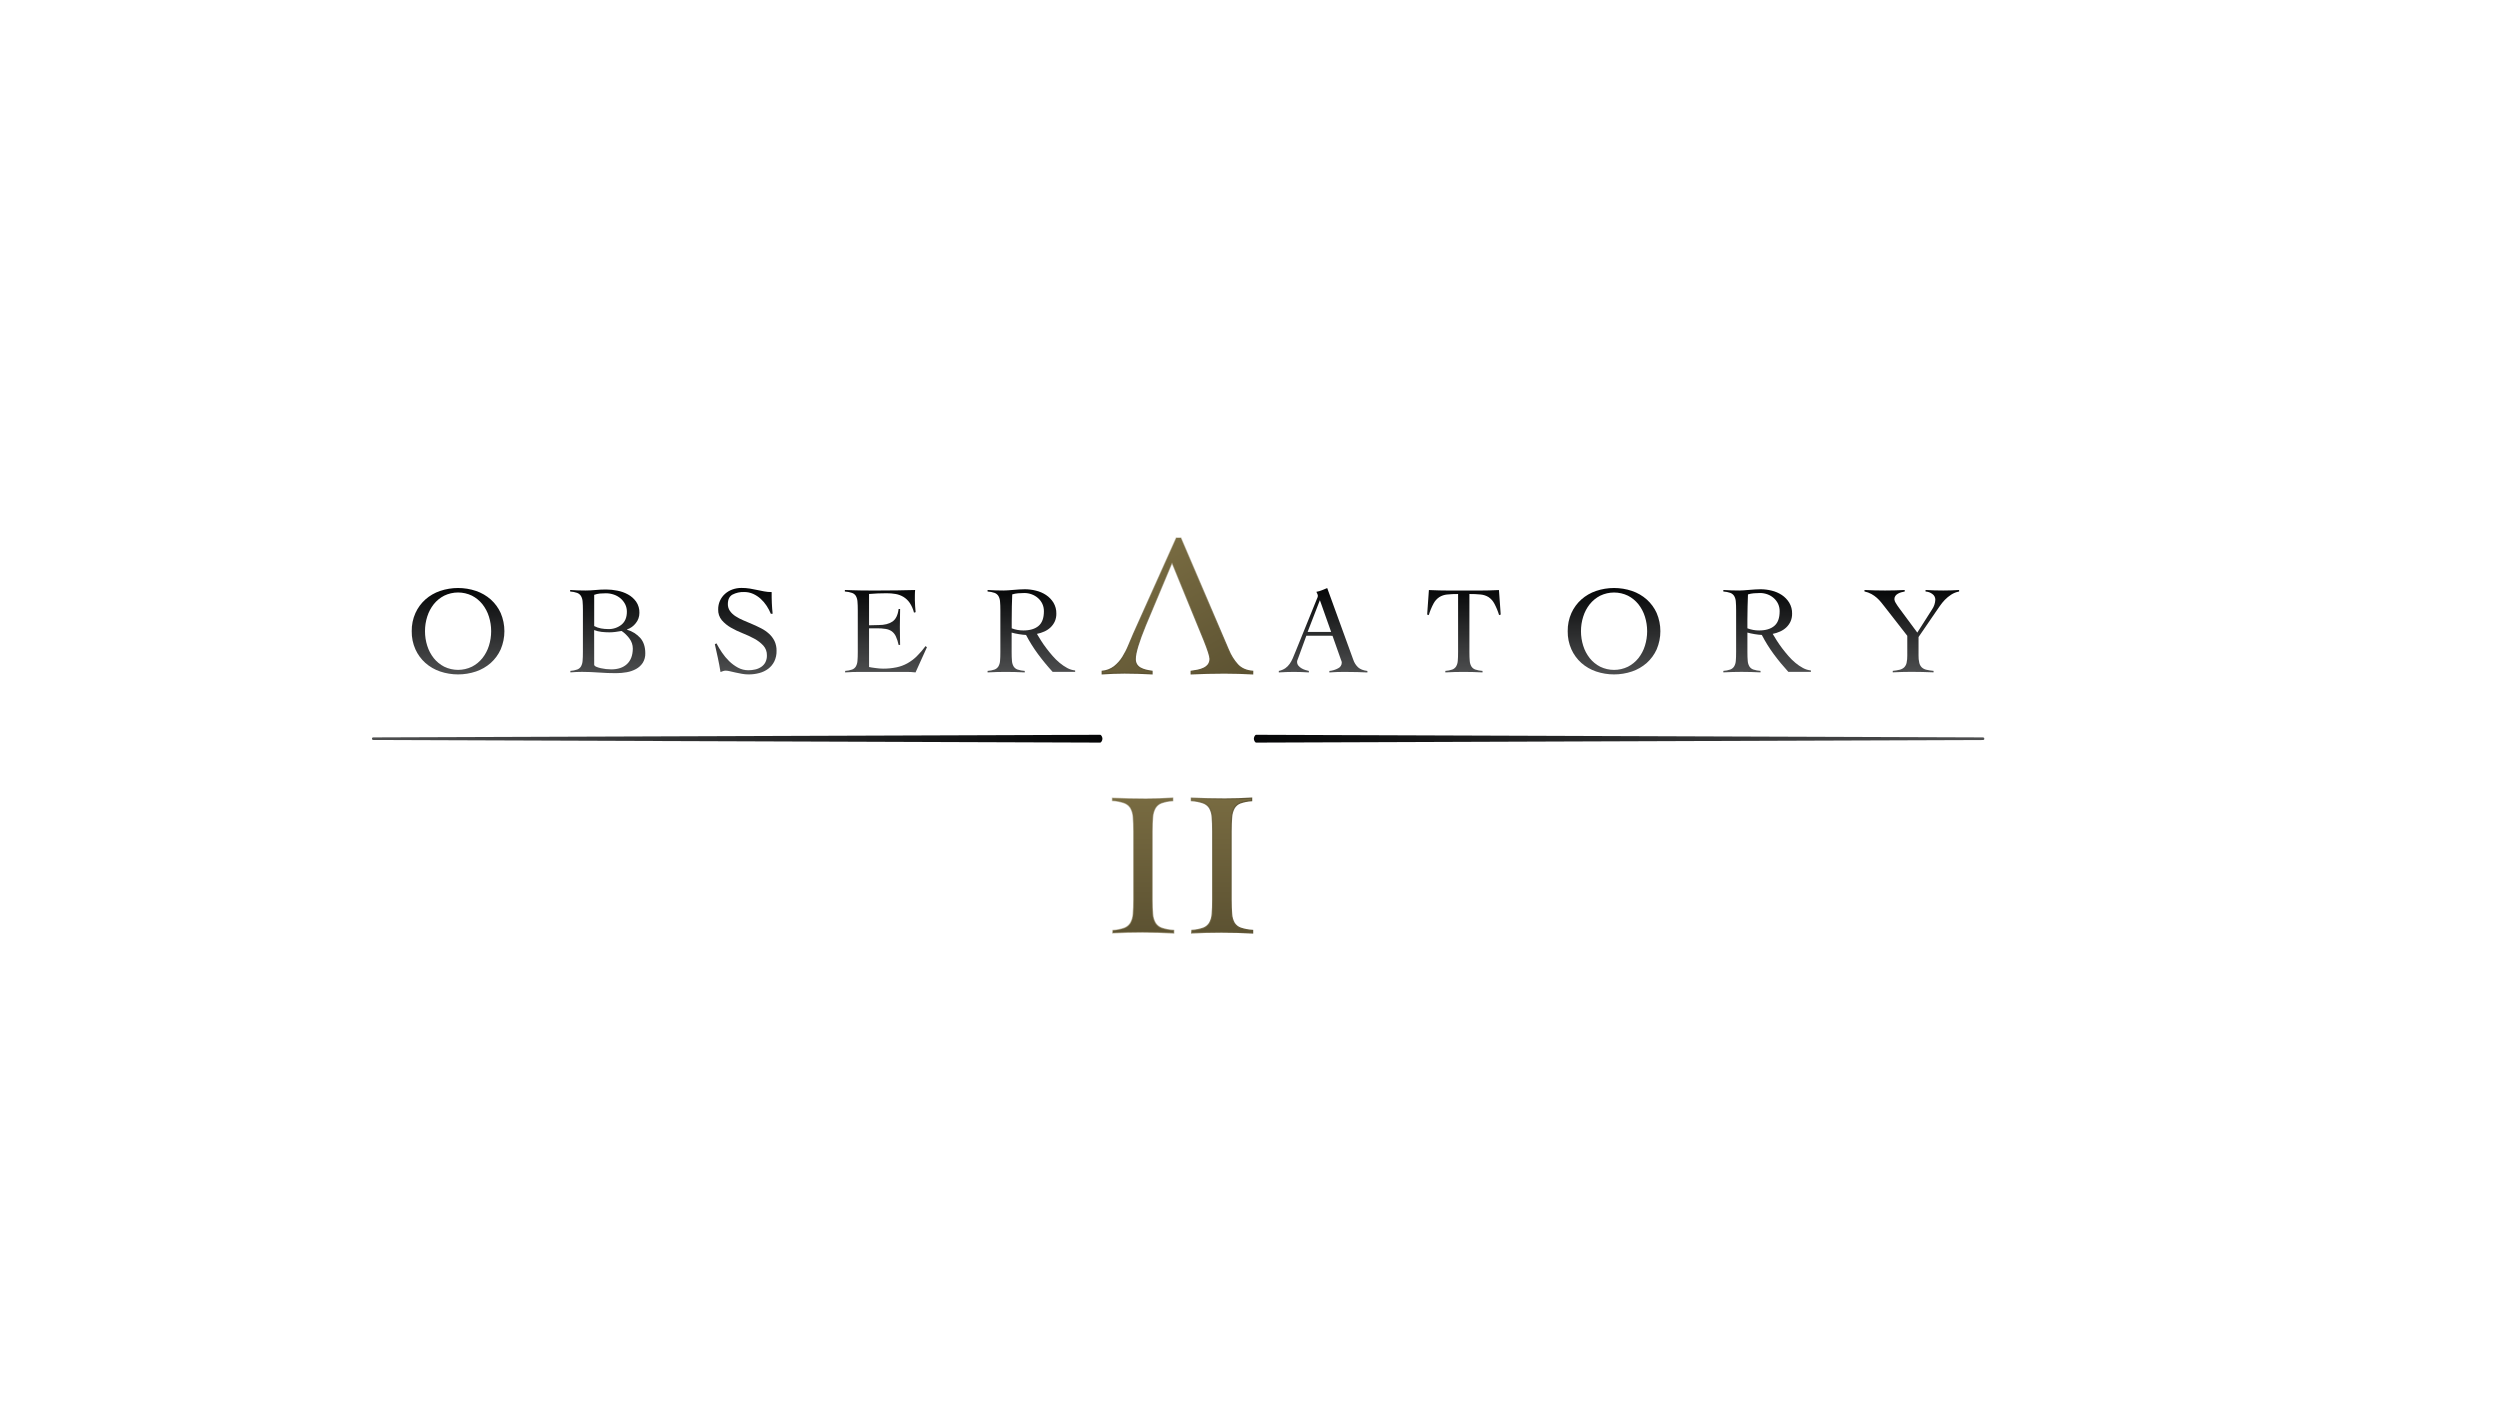
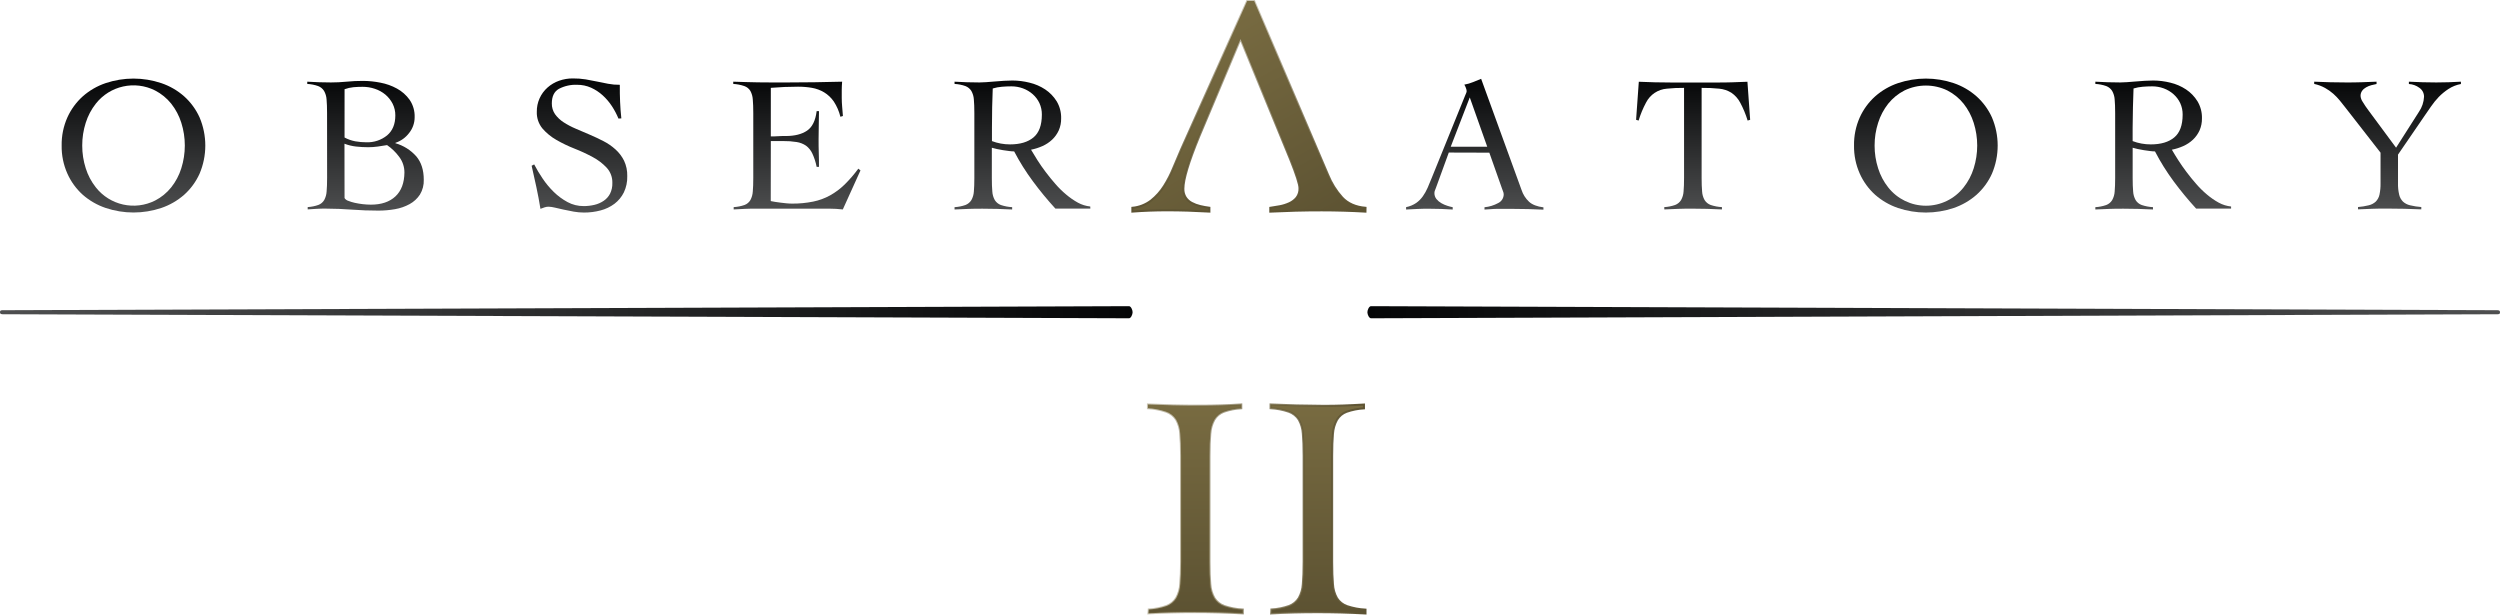
- <svg xmlns="http://www.w3.org/2000/svg" xmlns:xlink="http://www.w3.org/1999/xlink" viewBox="0 0 1920 1080">
+ <svg xmlns="http://www.w3.org/2000/svg" xmlns:xlink="http://www.w3.org/1999/xlink" viewBox="0 0 1238.29 304.34">
  <defs>
-     <style>.cls-1{fill:url(#linear-gradient);}.cls-2{fill:url(#New_Gradient_Swatch_3);}.cls-3{fill:url(#linear-gradient-2);}.cls-4{fill:url(#linear-gradient-3);}.cls-5,.cls-7{fill:none;stroke-miterlimit:10;}.cls-5{stroke:url(#linear-gradient-4);}.cls-6{fill:url(#linear-gradient-5);}.cls-7{stroke-width:1px;stroke:url(#linear-gradient-7);}</style>
-     <linearGradient id="linear-gradient" x1="962.96" y1="567.32" x2="1523.96" y2="567.32" gradientUnits="userSpaceOnUse">
+     <style>.cls-1{fill:url(#linear-gradient);}.cls-2{fill:url(#linear-gradient-2);}.cls-3{fill:url(#linear-gradient-3);}.cls-4{fill:url(#linear-gradient-4);}.cls-5{fill:url(#linear-gradient-5);}.cls-6{fill:url(#linear-gradient-6);}.cls-7{fill:url(#linear-gradient-7);}.cls-8{fill:url(#linear-gradient-8);}.cls-9{fill:url(#linear-gradient-9);}.cls-10{fill:url(#linear-gradient-10);}.cls-11{fill:url(#linear-gradient-11);}.cls-12{fill:url(#linear-gradient-12);}.cls-13{fill:url(#linear-gradient-13);}.cls-14,.cls-17,.cls-18{fill:none;stroke-miterlimit:10;}.cls-14{stroke:url(#linear-gradient-14);}.cls-15{fill:url(#linear-gradient-15);}.cls-16{fill:url(#linear-gradient-16);}.cls-17{stroke:url(#linear-gradient-17);}.cls-18{stroke:url(#linear-gradient-18);}</style>
+     <linearGradient id="linear-gradient" x1="677.29" y1="100.01" x2="1238.29" y2="100.01" gradientTransform="matrix(1, 0, 0, -1, 0, 254.66)" gradientUnits="userSpaceOnUse">
      <stop offset="0" stop-color="#050607" />
      <stop offset="1" stop-color="#4e4f50" />
    </linearGradient>
-     <linearGradient id="New_Gradient_Swatch_3" x1="910.43" y1="451.59" x2="910.43" y2="517.95" xlink:href="#linear-gradient" />
-     <linearGradient id="linear-gradient-2" x1="285.67" y1="567.32" x2="846.67" y2="567.32" gradientUnits="userSpaceOnUse">
+     <linearGradient id="linear-gradient-2" x1="66.12" y1="215.74" x2="66.12" y2="149.38" xlink:href="#linear-gradient" />
+     <linearGradient id="linear-gradient-3" x1="181.06" y1="215.74" x2="181.06" y2="149.38" xlink:href="#linear-gradient" />
+     <linearGradient id="linear-gradient-4" x1="287.03" y1="215.79" x2="287.03" y2="149.38" xlink:href="#linear-gradient" />
+     <linearGradient id="linear-gradient-5" x1="394.7" y1="215.74" x2="394.7" y2="149.38" xlink:href="#linear-gradient" />
+     <linearGradient id="linear-gradient-6" x1="506.43" y1="215.74" x2="506.43" y2="149.38" xlink:href="#linear-gradient" />
+     <linearGradient id="linear-gradient-7" x1="730.48" y1="215.69" x2="730.48" y2="149.33" xlink:href="#linear-gradient" />
+     <linearGradient id="linear-gradient-8" x1="838.63" y1="215.74" x2="838.63" y2="149.38" xlink:href="#linear-gradient" />
+     <linearGradient id="linear-gradient-9" x1="953.91" y1="215.74" x2="953.91" y2="149.38" xlink:href="#linear-gradient" />
+     <linearGradient id="linear-gradient-10" x1="1071.48" y1="215.74" x2="1071.48" y2="149.38" xlink:href="#linear-gradient" />
+     <linearGradient id="linear-gradient-11" x1="1182.6" y1="215.74" x2="1182.6" y2="149.38" xlink:href="#linear-gradient" />
+     <linearGradient id="linear-gradient-12" y1="100.01" x2="561" y2="100.01" gradientTransform="matrix(1, 0, 0, -1, 0, 254.66)" gradientUnits="userSpaceOnUse">
      <stop offset="0" stop-color="#4e4f50" />
      <stop offset="1" stop-color="#050607" />
    </linearGradient>
-     <linearGradient id="linear-gradient-3" x1="860.79" y1="437.77" x2="920.62" y2="541.39" gradientUnits="userSpaceOnUse">
+     <linearGradient id="linear-gradient-13" x1="575.14" y1="229.56" x2="634.96" y2="125.95" gradientTransform="matrix(1, 0, 0, -1, 0, 254.66)" gradientUnits="userSpaceOnUse">
      <stop offset="0" stop-color="#786b41" />
      <stop offset="1" stop-color="#5c5232" />
    </linearGradient>
-     <linearGradient id="linear-gradient-4" x1="904.27" y1="413.17" x2="904.27" y2="517.49" gradientUnits="userSpaceOnUse">
+     <linearGradient id="linear-gradient-14" x1="618.62" y1="254.16" x2="618.62" y2="149.84" gradientTransform="matrix(1, 0, 0, -1, 0, 254.66)" gradientUnits="userSpaceOnUse">
      <stop offset="0" stop-color="#786b41" stop-opacity="0.4" />
      <stop offset="1" stop-color="#5c5232" />
    </linearGradient>
-     <linearGradient id="linear-gradient-5" x1="908.24" y1="612.98" x2="908.24" y2="716.44" xlink:href="#linear-gradient-3" />
-     <linearGradient id="linear-gradient-7" x1="854.38" y1="664.71" x2="962.09" y2="664.71" xlink:href="#linear-gradient-4" />
+     <linearGradient id="linear-gradient-15" x1="592.17" y1="54.33" x2="592.17" y2="-49.15" xlink:href="#linear-gradient-13" />
+     <linearGradient id="linear-gradient-16" x1="652.81" y1="54.33" x2="652.81" y2="-49.15" xlink:href="#linear-gradient-13" />
+     <linearGradient id="linear-gradient-17" x1="568.71" y1="2.59" x2="676.42" y2="2.59" xlink:href="#linear-gradient-14" />
+     <linearGradient id="linear-gradient-18" x1="568.71" y1="2.59" x2="676.42" y2="2.59" xlink:href="#linear-gradient-14" />
  </defs>
  <g id="Layer_2" data-name="Layer 2">
-     <path class="cls-1" d="M1522.16,568.32l-557.39,2c-1,0-1.81-1.89-1.81-3h0c0-1.1.81-3,1.81-3l557.19,2c1,0,2-.1,2,1h0C1524,568.43,1523.15,568.32,1522.16,568.32Z" />
-     <path class="cls-2" d="M316.21,484.77a32.84,32.84,0,0,1,2.84-13.95,31.36,31.36,0,0,1,7.64-10.43,33.26,33.26,0,0,1,11.3-6.54,43.29,43.29,0,0,1,27.61,0,33.26,33.26,0,0,1,11.3,6.54,31.36,31.36,0,0,1,7.64,10.43,35.66,35.66,0,0,1,0,27.89,31.3,31.3,0,0,1-7.64,10.44,33.43,33.43,0,0,1-11.3,6.54,43.29,43.29,0,0,1-27.61,0,33.43,33.43,0,0,1-11.3-6.54,31.3,31.3,0,0,1-7.64-10.44A32.79,32.79,0,0,1,316.21,484.77Zm10.19,0A36.65,36.65,0,0,0,328.13,496a29.47,29.47,0,0,0,5,9.47,24.49,24.49,0,0,0,8,6.54,24.39,24.39,0,0,0,21.35,0,24.59,24.59,0,0,0,8-6.54,29.26,29.26,0,0,0,5-9.47,37.44,37.44,0,0,0,0-22.5,29.41,29.41,0,0,0-5-9.48,24.85,24.85,0,0,0-8-6.54,24.48,24.48,0,0,0-21.35,0,24.74,24.74,0,0,0-8,6.54,29.63,29.63,0,0,0-5,9.48A36.65,36.65,0,0,0,326.4,484.77Z" />
-     <path class="cls-2" d="M447.68,468.71c0-2.7-.08-4.92-.24-6.69a9.84,9.84,0,0,0-1.25-4.28,5.88,5.88,0,0,0-2.93-2.4,19.47,19.47,0,0,0-5.39-1.06v-1.15c2,.13,3.94.22,5.87.28s3.88.1,5.86.1c2.57,0,5.13-.13,7.7-.38a82.12,82.12,0,0,1,8.27-.39,44.61,44.61,0,0,1,8.51.87,27.63,27.63,0,0,1,8.22,2.93,18.76,18.76,0,0,1,6.25,5.53,14.39,14.39,0,0,1,2.51,8.66,12.4,12.4,0,0,1-2.75,7.83,14,14,0,0,1-6.78,4.86v.19a21.8,21.8,0,0,1,10.34,6.5c2.47,2.91,3.71,6.78,3.71,11.58a13.17,13.17,0,0,1-1.93,7.36,14.27,14.27,0,0,1-5.1,4.71,22.86,22.86,0,0,1-7.21,2.51,47,47,0,0,1-8.27.72q-6.63,0-13-.48T447,516c-1.48,0-3,0-4.47.1s-3,.16-4.48.29v-1.15a19.41,19.41,0,0,0,5.29-1.06,5.68,5.68,0,0,0,2.89-2.41,10.24,10.24,0,0,0,1.2-4.28q.24-2.64.24-6.68Zm8.66,12.11a18.39,18.39,0,0,0,5.29,1.83,31.11,31.11,0,0,0,5.48.48,15.42,15.42,0,0,0,10.24-3.41q4.08-3.42,4.09-9.86a12.57,12.57,0,0,0-1.35-5.87,14.6,14.6,0,0,0-3.56-4.47,15.76,15.76,0,0,0-5.14-2.88,18.47,18.47,0,0,0-6.11-1c-1.54,0-3,.06-4.52.19a18.43,18.43,0,0,0-4.42,1Zm0,30a3.26,3.26,0,0,0,1.78,1.35,21.09,21.09,0,0,0,3.26,1,38,38,0,0,0,8,.91q7.79,0,12.16-4.09T486,498.14a12.78,12.78,0,0,0-2.6-7.75,24.84,24.84,0,0,0-6-5.81l-4.62.72a33.27,33.27,0,0,1-4.71.33,54,54,0,0,1-6-.33,23.73,23.73,0,0,1-5.77-1.4Z" />
-     <path class="cls-2" d="M592,471.4a36.32,36.32,0,0,0-3.22-6.11,27.62,27.62,0,0,0-4.57-5.38,22.28,22.28,0,0,0-5.77-3.8,16.6,16.6,0,0,0-6.93-1.44,17.94,17.94,0,0,0-9,2q-3.51,2-3.51,7.22a9.06,9.06,0,0,0,1.59,5.34,15.61,15.61,0,0,0,4.23,4,38.82,38.82,0,0,0,6,3.17l6.88,2.93c2.34,1,4.63,2.07,6.87,3.23a27.45,27.45,0,0,1,6,4.13,18.77,18.77,0,0,1,4.24,5.58,17,17,0,0,1,1.58,7.6,17.66,17.66,0,0,1-1.73,8.12,15.93,15.93,0,0,1-4.66,5.63,19.86,19.86,0,0,1-6.83,3.27,31.45,31.45,0,0,1-8.32,1.06,29.29,29.29,0,0,1-5-.45c-1.73-.3-3.4-.63-5-1l-4.38-1a14.83,14.83,0,0,0-3.12-.45,6.16,6.16,0,0,0-2,.34c-.65.22-1.32.47-2,.72q-.87-5.46-2-10.68T549,494.77l1.25-.67a71.63,71.63,0,0,0,4.19,7,42.18,42.18,0,0,0,5.53,6.65,30.24,30.24,0,0,0,6.78,5,16.53,16.53,0,0,0,8,2,22.7,22.7,0,0,0,5.38-.62,13.7,13.7,0,0,0,4.57-2,9.61,9.61,0,0,0,3.13-3.5,11.2,11.2,0,0,0,1.15-5.33,10.7,10.7,0,0,0-2.79-7.54,26.64,26.64,0,0,0-6.92-5.28,80.58,80.58,0,0,0-9-4.18,67,67,0,0,1-9-4.32,26.51,26.51,0,0,1-6.92-5.67,12.26,12.26,0,0,1-2.79-8.26,15.76,15.76,0,0,1,5.34-12.05,17.24,17.24,0,0,1,5.67-3.31,20.24,20.24,0,0,1,6.88-1.15,38.51,38.51,0,0,1,6.39.48c1.89.32,3.74.67,5.53,1.06s3.69.75,5.49,1.1a29.25,29.25,0,0,0,5.77.53c0,2.89,0,5.69.14,8.42s.3,5.46.62,8.22Z" />
-     <path class="cls-2" d="M667.44,512.27c.58.13,1.28.26,2.11.39s1.74.26,2.7.38,2,.24,3,.34,2,.14,2.89.14a50.43,50.43,0,0,0,10.33-1,29.25,29.25,0,0,0,8.37-3.08A34,34,0,0,0,704,504.1a66.67,66.67,0,0,0,6.82-7.89l1.06.87-8.75,19.33c-1.09-.13-2.21-.23-3.37-.29s-2.27-.1-3.36-.1H660.23c-1.86,0-3.72,0-5.58.1s-3.72.16-5.58.29v-1.15a19.84,19.84,0,0,0,5.39-1.06,5.65,5.65,0,0,0,2.88-2.41,10.24,10.24,0,0,0,1.2-4.28q.24-2.64.24-6.68V468.71c0-2.7-.08-4.92-.24-6.69a10.29,10.29,0,0,0-1.2-4.28,5.6,5.6,0,0,0-3-2.4,20.72,20.72,0,0,0-5.48-1.06v-1.15l6.2.19c2,.06,4,.11,6.06.14s4.29.05,6.64.05h7.93q6.74,0,13.46-.1t13.66-.28c-.06.7-.11,1.41-.14,2.11s-.05,1.38-.05,2v3.85c0,1.41.06,2.84.19,4.28s.26,3,.39,4.76l-1.25.38a24.14,24.14,0,0,0-3.32-7.55,15.84,15.84,0,0,0-4.81-4.56,17.73,17.73,0,0,0-6-2.22,40.34,40.34,0,0,0-6.93-.57q-6.72,0-13.46.57v24.05c1.28,0,2.52,0,3.7-.1s2.42-.09,3.7-.09q6.64,0,10.54-2.65t4.76-9.66h1.15q0,3.45-.1,6.92c-.06,2.31-.09,4.58-.09,6.83s0,4.61.09,6.92.1,4.62.1,6.93h-1.15a29.19,29.19,0,0,0-2.12-6.59,10.1,10.1,0,0,0-3.13-3.9,11.19,11.19,0,0,0-4.66-1.82,39.72,39.72,0,0,0-6.64-.48h-6.15Z" />
-     <path class="cls-2" d="M825.74,516H808.43a167.77,167.77,0,0,1-11.2-13.6A111,111,0,0,1,788,487.65a19.41,19.41,0,0,1-2.45-.19c-1-.13-2-.27-3.08-.43s-2.08-.35-3.07-.58-1.82-.43-2.46-.62v15q0,4,.24,6.68a9.8,9.8,0,0,0,1.25,4.28,5.93,5.93,0,0,0,3,2.41,21.49,21.49,0,0,0,5.58,1.06v1.15c-2.44-.13-4.87-.23-7.31-.29s-4.87-.1-7.31-.1-4.71,0-7,.1-4.61.16-6.92.29v-1.15a19.68,19.68,0,0,0,5.38-1.06,6,6,0,0,0,2.94-2.41,9.8,9.8,0,0,0,1.25-4.28q.24-2.64.24-6.68V468.71c0-2.7-.08-4.92-.24-6.69a9.84,9.84,0,0,0-1.25-4.28,6,6,0,0,0-2.94-2.4,19.31,19.31,0,0,0-5.38-1.06v-1.15q3.08.19,6.15.28t6.16.1c.89,0,2-.05,3.36-.14s2.78-.21,4.28-.34,3-.24,4.57-.34,2.92-.14,4.14-.14a35.32,35.32,0,0,1,8.46,1.06,24.15,24.15,0,0,1,7.79,3.36,19.17,19.17,0,0,1,5.68,5.87,15.73,15.73,0,0,1,2.21,8.46,14.08,14.08,0,0,1-1.2,6,14.93,14.93,0,0,1-3.23,4.52,17,17,0,0,1-4.76,3.17,25.79,25.79,0,0,1-5.72,1.83q1.35,2.31,3.17,5.19t4.09,5.87q2.26,3,4.81,5.91a45.51,45.51,0,0,0,5.39,5.29,34.9,34.9,0,0,0,5.81,3.95,16.12,16.12,0,0,0,6.06,1.87ZM777,482.56a25.14,25.14,0,0,0,8.95,1.63q7.5,0,11.63-3.46t4.14-11.25a13.3,13.3,0,0,0-1.2-5.73,13.69,13.69,0,0,0-3.32-4.42,15.26,15.26,0,0,0-4.86-2.89,16.44,16.44,0,0,0-5.72-1c-1.6,0-3.17.07-4.71.2a21.61,21.61,0,0,0-4.52.86q-.2,4.62-.29,9.33T777,476Z" />
-     <path class="cls-2" d="M1003.28,488.23l-6.35,17.41c-.19.51-.37,1-.52,1.34a3.1,3.1,0,0,0-.25,1.25,4.64,4.64,0,0,0,1,3,8.61,8.61,0,0,0,2.46,2.06,14.8,14.8,0,0,0,3,1.3,22.65,22.65,0,0,0,2.6.68v1.15c-1.93-.13-3.85-.23-5.78-.29s-3.88-.1-5.86-.1-3.8,0-5.63.1-3.77.16-5.82.29v-1.15a13.82,13.82,0,0,0,5-2.07,13.56,13.56,0,0,0,3.31-3.32,23.93,23.93,0,0,0,2.36-4.23q1-2.31,2-4.81L1011.36,460c.19-.44.37-.86.53-1.25a2.73,2.73,0,0,0,.24-1.05,4.83,4.83,0,0,0-.34-1.45,8.62,8.62,0,0,0-.81-1.73,21.42,21.42,0,0,0,4.32-1.25c1.22-.51,2.57-1.06,4-1.63l20,55a14.07,14.07,0,0,0,3.75,5.91c1.6,1.45,4,2.36,7.11,2.75v1.15c-2.56-.13-5.08-.23-7.54-.29s-5.05-.1-7.75-.1h-4.52c-1.28,0-2.43,0-3.46.05s-2,.08-2.93.15l-3,.19v-1.15a17.58,17.58,0,0,0,6.78-2.07,4.8,4.8,0,0,0,2.74-4.28,3.73,3.73,0,0,0-.34-1.54,12.3,12.3,0,0,1-.53-1.44l-6.25-17.7Zm10.39-27.31-9.43,24.43h18.08Z" />
-     <path class="cls-2" d="M1110,515.26a19.68,19.68,0,0,0,5.38-1.06,5.92,5.92,0,0,0,2.94-2.41,9.8,9.8,0,0,0,1.25-4.28q.24-2.64.24-6.68V456.2a77,77,0,0,0-8.51.39,13.79,13.79,0,0,0-5.92,2,13.58,13.58,0,0,0-4.38,4.86,48.28,48.28,0,0,0-3.7,8.94l-1.25-.38,1.35-18.85q4,.19,8,.28t8,.1H1136q3.86,0,7.6-.1t7.6-.28l1.35,18.85-1.25.38a48.22,48.22,0,0,0-3.71-8.94,13.66,13.66,0,0,0-4.37-4.86,13.92,13.92,0,0,0-6-2,81.1,81.1,0,0,0-8.71-.39v44.63q0,4,.24,6.68a9.8,9.8,0,0,0,1.25,4.28,5.93,5.93,0,0,0,3,2.41,21.49,21.49,0,0,0,5.58,1.06v1.15c-2.44-.13-4.87-.23-7.31-.29s-4.87-.1-7.31-.1-4.71,0-7,.1-4.61.16-6.92.29Z" />
-     <path class="cls-2" d="M1204,484.77a33,33,0,0,1,2.84-13.95,31.36,31.36,0,0,1,7.64-10.43,33.26,33.26,0,0,1,11.3-6.54,43.29,43.29,0,0,1,27.61,0,33.26,33.26,0,0,1,11.3,6.54,31.36,31.36,0,0,1,7.64,10.43,35.66,35.66,0,0,1,0,27.89,31.3,31.3,0,0,1-7.64,10.44,33.43,33.43,0,0,1-11.3,6.54,43.29,43.29,0,0,1-27.61,0,33.43,33.43,0,0,1-11.3-6.54,31.3,31.3,0,0,1-7.64-10.44A32.94,32.94,0,0,1,1204,484.77Zm10.19,0a36.36,36.36,0,0,0,1.74,11.25,29.26,29.26,0,0,0,5,9.47,24.59,24.59,0,0,0,8,6.54,24.39,24.39,0,0,0,21.35,0,24.59,24.59,0,0,0,8-6.54,29.26,29.26,0,0,0,5-9.47,37.44,37.44,0,0,0,0-22.5,29.41,29.41,0,0,0-5-9.48,24.85,24.85,0,0,0-8-6.54,24.48,24.48,0,0,0-21.35,0,24.85,24.85,0,0,0-8,6.54,29.41,29.41,0,0,0-5,9.48A36.36,36.36,0,0,0,1214.19,484.77Z" />
-     <path class="cls-2" d="M1390.77,516h-17.31a167.92,167.92,0,0,1-11.21-13.6,109.89,109.89,0,0,1-9.18-14.77,19.41,19.41,0,0,1-2.45-.19c-1-.13-2-.27-3.08-.43s-2.08-.35-3.08-.58-1.81-.43-2.45-.62v15q0,4,.24,6.68a9.8,9.8,0,0,0,1.25,4.28,5.85,5.85,0,0,0,3,2.41,21.49,21.49,0,0,0,5.58,1.06v1.15c-2.44-.13-4.87-.23-7.31-.29s-4.87-.1-7.31-.1-4.71,0-7,.1-4.62.16-6.93.29v-1.15a19.76,19.76,0,0,0,5.39-1.06,5.9,5.9,0,0,0,2.93-2.41,9.67,9.67,0,0,0,1.25-4.28q.24-2.64.24-6.68V468.71c0-2.7-.08-4.92-.24-6.69a9.71,9.71,0,0,0-1.25-4.28,5.88,5.88,0,0,0-2.93-2.4,19.39,19.39,0,0,0-5.39-1.06v-1.15q3.09.19,6.16.28t6.16.1c.89,0,2-.05,3.36-.14s2.77-.21,4.28-.34,3-.24,4.57-.34,2.92-.14,4.14-.14a35.38,35.38,0,0,1,8.46,1.06,24.24,24.24,0,0,1,7.79,3.36,19,19,0,0,1,5.67,5.87,15.64,15.64,0,0,1,2.21,8.46,14.08,14.08,0,0,1-1.2,6,14.73,14.73,0,0,1-3.22,4.52,17.13,17.13,0,0,1-4.76,3.17,26,26,0,0,1-5.72,1.83q1.33,2.31,3.17,5.19t4.09,5.87q2.27,3,4.81,5.91a46.21,46.21,0,0,0,5.38,5.29,34.56,34.56,0,0,0,5.82,3.95,16.12,16.12,0,0,0,6.06,1.87ZM1342,482.56a25.14,25.14,0,0,0,9,1.63q7.5,0,11.63-3.46t4.14-11.25a13.3,13.3,0,0,0-1.2-5.73,13.83,13.83,0,0,0-3.32-4.42,15.26,15.26,0,0,0-4.86-2.89,16.53,16.53,0,0,0-5.72-1c-1.61,0-3.18.07-4.71.2a21.61,21.61,0,0,0-4.52.86q-.2,4.62-.29,9.33T1342,476Z" />
-     <path class="cls-2" d="M1431.93,453.13c2.7.13,5.32.22,7.89.28s5.19.1,7.89.1c2.5,0,5,0,7.55-.1s5-.15,7.55-.28v1.15a24.92,24.92,0,0,0-2.55.58,11.26,11.26,0,0,0-2.6,1.06,5.89,5.89,0,0,0-2,1.73,4.23,4.23,0,0,0-.77,2.59,6,6,0,0,0,1,2.79,48.41,48.41,0,0,0,2.93,4.33l13.66,18.47,11.35-17.8a14.29,14.29,0,0,0,2.5-7.4,5.26,5.26,0,0,0-2.31-4.47,9.7,9.7,0,0,0-5.19-1.88v-1.15q3.36.19,6.78.28t6.78.1q3.08,0,6.11-.1c2-.06,4-.15,6.1-.28v1.15a16.93,16.93,0,0,0-6.15,2.45,28.5,28.5,0,0,0-4.86,4,36.47,36.47,0,0,0-3.85,4.76q-1.68,2.5-3.12,4.52l-13.18,19.24v14.14a22.65,22.65,0,0,0,.58,5.72,7.17,7.17,0,0,0,1.87,3.41,7.72,7.72,0,0,0,3.51,1.83,35.77,35.77,0,0,0,5.58.87v1.15c-2.88-.13-5.74-.23-8.56-.29s-5.67-.1-8.56-.1c-2.37,0-4.74,0-7.11.1s-4.75.16-7.12.29v-1.15a34,34,0,0,0,5.34-.87,7.69,7.69,0,0,0,3.46-1.83,7,7,0,0,0,1.83-3.41,25.07,25.07,0,0,0,.53-5.72v-15.1L1447.42,466q-1.35-1.72-2.79-3.51a29.89,29.89,0,0,0-3.22-3.36,23.46,23.46,0,0,0-4.09-2.89,19.54,19.54,0,0,0-5.39-2Z" />
-     <path class="cls-3" d="M287.47,566.32l557.4-2c1,0,1.8,1.9,1.8,3h0c0,1.11-.81,3-1.8,3l-557.2-2c-1,0-2,.11-2-1h0C285.67,566.22,286.48,566.32,287.47,566.32Z" />
-     <path class="cls-4" d="M962,517.49c-3.66-.21-7.28-.37-10.84-.47s-7.17-.16-10.84-.16q-6.6,0-12.88.16t-12.57.47V515.6q2.21-.32,4.71-.78a20.18,20.18,0,0,0,4.72-1.5,10,10,0,0,0,3.61-2.75,7.23,7.23,0,0,0,1.41-4.71q0-2.82-4.55-14.14L900.11,432l-20.42,48.23q-7.86,19-7.86,25.93a7.8,7.8,0,0,0,1.1,4.24,8,8,0,0,0,3,2.75,17.16,17.16,0,0,0,4.16,1.57c1.52.36,3.06.65,4.63.86v1.89q-5.34-.32-10.6-.47t-10.45-.16q-4.39,0-8.64.16t-8.48.47V515.6a17.91,17.91,0,0,0,9.27-3.61,28.51,28.51,0,0,0,6.44-7.23,57.67,57.67,0,0,0,4.63-9.11q2-4.87,3.85-9.11l32.68-73.37h3.46l36.6,86.09a38,38,0,0,0,7,11.24q4.17,4.47,11.55,5.1Z" />
-     <path class="cls-5" d="M962,517.49c-3.66-.21-7.28-.37-10.84-.47s-7.17-.16-10.84-.16q-6.6,0-12.88.16t-12.57.47V515.6q2.21-.32,4.71-.78a20.18,20.18,0,0,0,4.72-1.5,10,10,0,0,0,3.61-2.75,7.23,7.23,0,0,0,1.41-4.71q0-2.82-4.55-14.14L900.11,432l-20.42,48.23q-7.86,19-7.86,25.93a7.8,7.8,0,0,0,1.1,4.24,8,8,0,0,0,3,2.75,17.16,17.16,0,0,0,4.16,1.57c1.52.36,3.06.65,4.63.86v1.89q-5.34-.32-10.6-.47t-10.45-.16q-4.39,0-8.64.16t-8.48.47V515.6a17.91,17.91,0,0,0,9.27-3.61,28.51,28.51,0,0,0,6.44-7.23,57.67,57.67,0,0,0,4.63-9.11q2-4.87,3.85-9.11l32.68-73.37h3.46l36.6,86.09a38,38,0,0,0,7,11.24q4.17,4.47,11.55,5.1Z" />
-     <path class="cls-6" d="M854.7,714.55a31.76,31.76,0,0,0,8.8-1.73,9.68,9.68,0,0,0,4.8-3.93,16,16,0,0,0,2-7c.26-2.88.4-6.52.4-10.93V638.45c0-4.41-.14-8.05-.4-10.93a16,16,0,0,0-2-7,9.63,9.63,0,0,0-4.95-3.93,34,34,0,0,0-9-1.73V613q6.61.32,12.82.47t12.81.15q5.19,0,10.38-.15c3.46-.11,6.86-.26,10.22-.47v1.88a31.4,31.4,0,0,0-8.65,1.73,9.25,9.25,0,0,0-4.71,3.93,16.77,16.77,0,0,0-2,7q-.39,4.32-.39,10.93V691q0,6.62.39,10.93a15.83,15.83,0,0,0,2.05,7,9.63,9.63,0,0,0,4.95,3.93,34.47,34.47,0,0,0,9.12,1.73v1.89c-4-.22-8-.37-11.95-.48s-8-.15-12-.15-7.71.05-11.48.15-7.55.26-11.32.48Z" />
-     <path class="cls-6" d="M915.39,714.55a31.92,31.92,0,0,0,8.81-1.73,9.7,9.7,0,0,0,4.79-3.93,16.09,16.09,0,0,0,2-7c.25-2.88.39-6.52.39-10.93V638.45c0-4.41-.14-8.05-.39-10.93a16.18,16.18,0,0,0-2-7,9.63,9.63,0,0,0-5-3.93,34,34,0,0,0-9-1.73V613q6.6.32,12.81.47t12.82.15q5.17,0,10.37-.15c3.46-.11,6.87-.26,10.22-.47v1.88a31.4,31.4,0,0,0-8.65,1.73,9.25,9.25,0,0,0-4.71,3.93,16.77,16.77,0,0,0-2,7q-.39,4.32-.39,10.93V691q0,6.62.39,10.93a16,16,0,0,0,2,7,9.63,9.63,0,0,0,5,3.93,34.47,34.47,0,0,0,9.12,1.73v1.89c-4-.22-8-.37-12-.48s-8-.15-11.95-.15-7.71.05-11.48.15-7.55.26-11.32.48Z" />
-     <path class="cls-7" d="M854.7,714.55a31.76,31.76,0,0,0,8.8-1.73,9.68,9.68,0,0,0,4.8-3.93,16,16,0,0,0,2-7c.26-2.88.4-6.52.4-10.93V638.45c0-4.41-.14-8.05-.4-10.93a16,16,0,0,0-2-7,9.63,9.63,0,0,0-4.95-3.93,34,34,0,0,0-9-1.73V613q6.61.32,12.82.47t12.81.15q5.19,0,10.38-.15c3.46-.11,6.86-.26,10.22-.47v1.88a31.4,31.4,0,0,0-8.65,1.73,9.25,9.25,0,0,0-4.71,3.93,16.77,16.77,0,0,0-2,7q-.39,4.32-.39,10.93V691q0,6.62.39,10.93a15.83,15.83,0,0,0,2.05,7,9.63,9.63,0,0,0,4.95,3.93,34.47,34.47,0,0,0,9.12,1.73v1.89c-4-.22-8-.37-11.95-.48s-8-.15-12-.15-7.71.05-11.48.15-7.55.26-11.32.48Z" />
-     <path class="cls-7" d="M915.39,714.55a31.92,31.92,0,0,0,8.81-1.73,9.7,9.7,0,0,0,4.79-3.93,16.09,16.09,0,0,0,2-7c.25-2.88.39-6.52.39-10.93V638.45c0-4.41-.14-8.05-.39-10.93a16.18,16.18,0,0,0-2-7,9.63,9.63,0,0,0-5-3.93,34,34,0,0,0-9-1.73V613q6.6.32,12.81.47t12.82.15q5.17,0,10.37-.15c3.46-.11,6.87-.26,10.22-.47v1.88a31.4,31.4,0,0,0-8.65,1.73,9.25,9.25,0,0,0-4.71,3.93,16.77,16.77,0,0,0-2,7q-.39,4.32-.39,10.93V691q0,6.62.39,10.93a16,16,0,0,0,2,7,9.63,9.63,0,0,0,5,3.93,34.47,34.47,0,0,0,9.12,1.73v1.89c-4-.22-8-.37-12-.48s-8-.15-11.95-.15-7.71.05-11.48.15-7.55.26-11.32.48Z" />
+     <g id="Layer_1-2" data-name="Layer 1">
+       <g id="Layer_2-2" data-name="Layer 2">
+         <path class="cls-1" d="M1236.49,155.65l-557.39,2c-1,0-1.81-1.89-1.81-3h0c0-1.1.81-3,1.81-3l557.19,2c1,0,2-.1,2,1h0C1238.33,155.76,1237.48,155.65,1236.49,155.65Z" />
+         <path class="cls-2" d="M30.54,72.1a32.86,32.86,0,0,1,2.84-13.95A31.36,31.36,0,0,1,41,47.72a33.19,33.19,0,0,1,11.3-6.54,43.34,43.34,0,0,1,27.61,0,33.19,33.19,0,0,1,11.3,6.54,31.36,31.36,0,0,1,7.64,10.43,35.63,35.63,0,0,1,0,27.89,31.26,31.26,0,0,1-7.64,10.44A33.52,33.52,0,0,1,79.93,103a43.34,43.34,0,0,1-27.61,0A33.52,33.52,0,0,1,41,96.48,31.26,31.26,0,0,1,33.38,86,32.78,32.78,0,0,1,30.54,72.1Zm10.19,0a36.58,36.58,0,0,0,1.73,11.23,29.31,29.31,0,0,0,5,9.47,23.75,23.75,0,0,0,29.35,6.54,24.59,24.59,0,0,0,8-6.54,29.12,29.12,0,0,0,5-9.47,37.39,37.39,0,0,0,0-22.5,29.46,29.46,0,0,0-5-9.48,24.83,24.83,0,0,0-8-6.54,23.75,23.75,0,0,0-29.35,6.54,29.66,29.66,0,0,0-5,9.48A36.83,36.83,0,0,0,40.73,72.1Z" />
+         <path class="cls-3" d="M162,56c0-2.7-.08-4.92-.24-6.69a9.78,9.78,0,0,0-1.25-4.28,5.9,5.9,0,0,0-2.93-2.4,19.45,19.45,0,0,0-5.39-1.06V40.46c2,.13,3.94.22,5.87.28s3.88.1,5.86.1c2.57,0,5.13-.13,7.7-.38a81.61,81.61,0,0,1,8.27-.39,45,45,0,0,1,8.51.87,27.66,27.66,0,0,1,8.22,2.93,18.75,18.75,0,0,1,6.25,5.53,14.42,14.42,0,0,1,2.51,8.66,12.4,12.4,0,0,1-2.75,7.83,14,14,0,0,1-6.78,4.86v.19a21.8,21.8,0,0,1,10.34,6.5c2.47,2.91,3.71,6.78,3.71,11.58A13.24,13.24,0,0,1,208,96.38a14.31,14.31,0,0,1-5.1,4.71,23.08,23.08,0,0,1-7.21,2.51,47.78,47.78,0,0,1-8.27.72q-6.63,0-13-.48t-13.07-.51c-1.48,0-3,0-4.47.1s-3,.16-4.48.29v-1.15a19.57,19.57,0,0,0,5.29-1.06,5.66,5.66,0,0,0,2.89-2.41,10.17,10.17,0,0,0,1.2-4.28q.24-2.64.24-6.68Zm8.66,12.11A18.35,18.35,0,0,0,176,70a31.44,31.44,0,0,0,5.48.48,15.46,15.46,0,0,0,10.24-3.41q4.08-3.42,4.09-9.86a12.58,12.58,0,0,0-1.35-5.87,14.57,14.57,0,0,0-3.56-4.47A15.9,15.9,0,0,0,185.72,44a18.68,18.68,0,0,0-6.11-1c-1.54,0-3,.06-4.52.19a18.63,18.63,0,0,0-4.42,1Zm0,30a3.29,3.29,0,0,0,1.78,1.35,20.79,20.79,0,0,0,3.26,1,37.81,37.81,0,0,0,8,.91q7.78,0,12.16-4.09t4.46-11.85a12.76,12.76,0,0,0-2.6-7.75,24.89,24.89,0,0,0-6-5.81l-4.62.72a33.69,33.69,0,0,1-4.71.33,54.7,54.7,0,0,1-6-.33,23.5,23.5,0,0,1-5.77-1.4Z" />
+         <path class="cls-4" d="M306.33,58.73a36.36,36.36,0,0,0-3.22-6.11,27.65,27.65,0,0,0-4.57-5.38,22.2,22.2,0,0,0-5.77-3.8A16.69,16.69,0,0,0,285.84,42a17.92,17.92,0,0,0-9,2q-3.51,2-3.51,7.22a9.08,9.08,0,0,0,1.59,5.34,15.64,15.64,0,0,0,4.23,4,38.62,38.62,0,0,0,6,3.17L292,66.66c2.34,1,4.63,2.07,6.87,3.23a27.38,27.38,0,0,1,6,4.13,18.81,18.81,0,0,1,4.24,5.58,16.91,16.91,0,0,1,1.58,7.6A17.65,17.65,0,0,1,309,95.32a16,16,0,0,1-4.66,5.63,19.79,19.79,0,0,1-6.83,3.27,31.54,31.54,0,0,1-8.32,1.06,29.89,29.89,0,0,1-5-.45c-1.73-.3-3.4-.63-5-1l-4.38-1a15,15,0,0,0-3.12-.45,6.18,6.18,0,0,0-2,.34c-.65.22-1.32.47-2,.72q-.87-5.46-2-10.68T263.33,82.1l1.25-.67a70.75,70.75,0,0,0,4.19,7,41.9,41.9,0,0,0,5.53,6.65,30.47,30.47,0,0,0,6.78,5,16.54,16.54,0,0,0,8,2,22.66,22.66,0,0,0,5.38-.62,13.73,13.73,0,0,0,4.57-2,9.58,9.58,0,0,0,3.13-3.5,11.18,11.18,0,0,0,1.15-5.33,10.71,10.71,0,0,0-2.79-7.54,26.6,26.6,0,0,0-6.92-5.28,80.69,80.69,0,0,0-9-4.18,67,67,0,0,1-9-4.32,26.43,26.43,0,0,1-6.92-5.67,12.29,12.29,0,0,1-2.79-8.26,15.76,15.76,0,0,1,5.34-12.05A17.22,17.22,0,0,1,276.9,40a20.16,20.16,0,0,1,6.88-1.15,38,38,0,0,1,6.39.48c1.89.32,3.74.67,5.53,1.06s3.69.75,5.49,1.1A29.36,29.36,0,0,0,307,42c0,2.89,0,5.69.14,8.42s.3,5.46.62,8.22Z" />
+         <path class="cls-5" d="M381.77,99.6c.58.13,1.28.26,2.11.39s1.74.26,2.7.38,2,.24,3,.34,2,.14,2.89.14a50.46,50.46,0,0,0,10.33-1,29.18,29.18,0,0,0,8.37-3.08,34,34,0,0,0,7.16-5.34,66.43,66.43,0,0,0,6.82-7.89l1.06.87-8.75,19.33c-1.09-.13-2.21-.23-3.37-.29s-2.27-.1-3.36-.1H374.56c-1.86,0-3.72,0-5.58.1s-3.72.16-5.58.29v-1.15a19.82,19.82,0,0,0,5.39-1.06,5.63,5.63,0,0,0,2.88-2.41,10.17,10.17,0,0,0,1.2-4.28q.24-2.64.24-6.68V56c0-2.7-.08-4.92-.24-6.69a10.17,10.17,0,0,0-1.2-4.28,5.61,5.61,0,0,0-3-2.4,20.46,20.46,0,0,0-5.48-1.06V40.46l6.2.19c2,.06,4,.11,6.06.14s4.29.05,6.64.05H390q6.74,0,13.46-.1t13.66-.28c-.06.7-.11,1.41-.14,2.11s-.05,1.38-.05,2v3.85c0,1.41.06,2.84.19,4.28s.26,3,.39,4.76l-1.25.38A24.29,24.29,0,0,0,413,50.29a15.74,15.74,0,0,0-4.81-4.56,17.67,17.67,0,0,0-6-2.22,40.25,40.25,0,0,0-6.93-.57q-6.72,0-13.46.57V67.56c1.28,0,2.52,0,3.7-.1s2.42-.09,3.7-.09q6.64,0,10.54-2.65t4.76-9.66h1.15q0,3.45-.1,6.92c-.06,2.31-.09,4.58-.09,6.83s0,4.61.09,6.92.1,4.62.1,6.93h-1.15a28.8,28.8,0,0,0-2.12-6.59,10.17,10.17,0,0,0-3.13-3.9,11.26,11.26,0,0,0-4.66-1.82,38.9,38.9,0,0,0-6.64-.48h-6.15Z" />
+         <path class="cls-6" d="M540.07,103.33H522.76a165.71,165.71,0,0,1-11.2-13.6A111.39,111.39,0,0,1,502.33,75a20.05,20.05,0,0,1-2.45-.19l-3.08-.43c-1.08-.16-2.08-.35-3.07-.58s-1.82-.43-2.46-.62v15c0,2.67.08,4.89.24,6.68a9.78,9.78,0,0,0,1.25,4.28,6,6,0,0,0,3,2.41,21.19,21.19,0,0,0,5.58,1.06v1.15c-2.44-.13-4.87-.23-7.31-.29s-4.87-.1-7.31-.1-4.71,0-7,.1-4.61.16-6.92.29v-1.15a19.83,19.83,0,0,0,5.38-1.06,6,6,0,0,0,2.94-2.41,9.78,9.78,0,0,0,1.25-4.28q.24-2.64.24-6.68V56c0-2.7-.08-4.92-.24-6.69a9.78,9.78,0,0,0-1.25-4.28,6,6,0,0,0-2.94-2.4,19.38,19.38,0,0,0-5.38-1.06V40.46q3.07.2,6.15.28t6.16.1c.89,0,2-.05,3.36-.14s2.78-.21,4.28-.34,3-.24,4.57-.34,2.92-.14,4.14-.14a35.52,35.52,0,0,1,8.46,1.06,24.2,24.2,0,0,1,7.79,3.36,19.28,19.28,0,0,1,5.68,5.87,15.72,15.72,0,0,1,2.21,8.46,14.09,14.09,0,0,1-1.2,6,14.78,14.78,0,0,1-3.23,4.52,17.06,17.06,0,0,1-4.76,3.17,26.12,26.12,0,0,1-5.72,1.83q1.35,2.31,3.17,5.19c1.21,1.92,2.58,3.88,4.09,5.87s3.11,4,4.81,5.91a45.64,45.64,0,0,0,5.39,5.29,35.19,35.19,0,0,0,5.81,4,16.21,16.21,0,0,0,6.06,1.87ZM491.33,69.89a25.1,25.1,0,0,0,8.95,1.63q7.5,0,11.63-3.46t4.14-11.25a13.31,13.31,0,0,0-1.2-5.73,13.58,13.58,0,0,0-3.32-4.42,15.18,15.18,0,0,0-4.86-2.89,16.41,16.41,0,0,0-5.72-1c-1.6,0-3.17.07-4.71.2a21.1,21.1,0,0,0-4.52.86q-.2,4.62-.29,9.33t-.1,10.17Z" />
+         <path class="cls-7" d="M717.61,75.56,711.26,93c-.19.51-.37,1-.52,1.34a3.14,3.14,0,0,0-.25,1.25,4.64,4.64,0,0,0,1,3,8.72,8.72,0,0,0,2.46,2.06,15,15,0,0,0,3,1.3,21.14,21.14,0,0,0,2.6.68v1.15c-1.93-.13-3.85-.23-5.78-.29s-3.88-.1-5.86-.1-3.8,0-5.63.1-3.77.16-5.82.29V102.6a13.75,13.75,0,0,0,5-2.07,13.56,13.56,0,0,0,3.31-3.32A23.68,23.68,0,0,0,707.13,93c.67-1.54,1.33-3.14,2-4.81l16.56-40.84c.19-.44.37-.86.53-1.25a2.73,2.73,0,0,0,.24-1,4.79,4.79,0,0,0-.34-1.45,9.09,9.09,0,0,0-.81-1.73,21,21,0,0,0,4.32-1.25c1.22-.51,2.57-1.06,4-1.63l20,55a14,14,0,0,0,3.75,5.91c1.6,1.45,4,2.36,7.11,2.75v1.15c-2.56-.13-5.08-.23-7.54-.29s-5.05-.1-7.75-.1h-4.52c-1.28,0-2.43,0-3.46,0s-2,.08-2.93.15l-3,.19v-1.15a17.6,17.6,0,0,0,6.78-2.07,4.8,4.8,0,0,0,2.74-4.28,3.72,3.72,0,0,0-.34-1.54,12.43,12.43,0,0,1-.53-1.44l-6.25-17.7ZM728,48.25l-9.43,24.43h18.08Z" />
+         <path class="cls-8" d="M824.33,102.59a19.83,19.83,0,0,0,5.38-1.06,6,6,0,0,0,2.94-2.41,9.78,9.78,0,0,0,1.25-4.28q.24-2.64.24-6.68V43.53a75.63,75.63,0,0,0-8.51.39,12.64,12.64,0,0,0-10.3,6.86,48.13,48.13,0,0,0-3.7,8.94l-1.25-.38,1.35-18.85c2.67.13,5.33.22,8,.28s5.33.09,8,.1h22.6c2.57,0,5.11,0,7.6-.1s5-.16,7.6-.28l1.35,18.85-1.25.38a48.17,48.17,0,0,0-3.71-8.94,13.6,13.6,0,0,0-4.37-4.86,13.92,13.92,0,0,0-6-2,79.1,79.1,0,0,0-8.71-.39V88.16c0,2.67.08,4.89.24,6.68a9.78,9.78,0,0,0,1.25,4.28,6,6,0,0,0,3,2.41,21.19,21.19,0,0,0,5.58,1.06v1.15c-2.44-.13-4.87-.23-7.31-.29s-4.87-.1-7.31-.1-4.71,0-7,.1-4.61.16-6.92.29Z" />
+         <path class="cls-9" d="M918.33,72.1a33,33,0,0,1,2.84-13.95,31.36,31.36,0,0,1,7.64-10.43,33.19,33.19,0,0,1,11.3-6.54,43.34,43.34,0,0,1,27.61,0A33.19,33.19,0,0,1,979,47.72a31.36,31.36,0,0,1,7.64,10.43,35.63,35.63,0,0,1,0,27.89A31.26,31.26,0,0,1,979,96.48a33.52,33.52,0,0,1-11.3,6.54,43.34,43.34,0,0,1-27.61,0,33.52,33.52,0,0,1-11.3-6.54A31.26,31.26,0,0,1,921.17,86,32.93,32.93,0,0,1,918.33,72.1Zm10.19,0a36.41,36.41,0,0,0,1.74,11.25,29.12,29.12,0,0,0,5,9.47,23.75,23.75,0,0,0,37.35,0,29.12,29.12,0,0,0,5-9.47,37.39,37.39,0,0,0,0-22.5,29.46,29.46,0,0,0-5-9.48,24.83,24.83,0,0,0-8-6.54,24.46,24.46,0,0,0-21.35,0,24.83,24.83,0,0,0-8,6.54,29.46,29.46,0,0,0-5,9.48A36.41,36.41,0,0,0,928.52,72.1Z" />
+         <path class="cls-10" d="M1105.1,103.33h-17.31a167.9,167.9,0,0,1-11.21-13.6A109.61,109.61,0,0,1,1067.4,75a18.25,18.25,0,0,1-2.45-.19l-3.08-.43c-1.08-.16-2.08-.35-3.08-.58s-1.81-.43-2.45-.62v15c0,2.67.08,4.89.24,6.68a9.78,9.78,0,0,0,1.25,4.28,5.85,5.85,0,0,0,3,2.41,21.26,21.26,0,0,0,5.58,1.06v1.15c-2.44-.13-4.87-.23-7.31-.29s-4.87-.1-7.31-.1-4.71,0-7,.1-4.62.16-6.93.29v-1.15a19.82,19.82,0,0,0,5.39-1.06,5.89,5.89,0,0,0,2.93-2.41,9.78,9.78,0,0,0,1.25-4.28q.24-2.64.24-6.68V56c0-2.7-.08-4.92-.24-6.69a9.78,9.78,0,0,0-1.25-4.28,5.9,5.9,0,0,0-2.93-2.4,19.45,19.45,0,0,0-5.39-1.06V40.46q3.09.2,6.16.28t6.16.1c.89,0,2-.05,3.36-.14s2.77-.21,4.28-.34,3-.24,4.57-.34,2.92-.14,4.14-.14a35.52,35.52,0,0,1,8.46,1.06,24.2,24.2,0,0,1,7.79,3.36,19,19,0,0,1,5.67,5.87,15.63,15.63,0,0,1,2.21,8.46,14.24,14.24,0,0,1-1.2,6,14.75,14.75,0,0,1-3.22,4.52,17.06,17.06,0,0,1-4.76,3.17,26.12,26.12,0,0,1-5.72,1.83c.89,1.54,1.94,3.27,3.17,5.19s2.59,3.88,4.09,5.87,3.12,4,4.81,5.91a46.33,46.33,0,0,0,5.38,5.29,34.86,34.86,0,0,0,5.82,4,16.21,16.21,0,0,0,6.06,1.87Zm-48.77-33.44a25.19,25.19,0,0,0,9,1.63q7.5,0,11.63-3.46t4.14-11.25a13.31,13.31,0,0,0-1.2-5.73,13.87,13.87,0,0,0-3.32-4.42,15.18,15.18,0,0,0-4.86-2.89,16.41,16.41,0,0,0-5.72-1c-1.61,0-3.18.07-4.71.2a21.1,21.1,0,0,0-4.52.86q-.19,4.62-.29,9.33t-.15,10.17Z" />
+         <path class="cls-11" d="M1146.26,40.46c2.7.13,5.32.22,7.89.28s5.19.1,7.89.1c2.5,0,5,0,7.55-.1s5-.15,7.55-.28v1.15a24.74,24.74,0,0,0-2.55.58,11.1,11.1,0,0,0-2.6,1.06,6,6,0,0,0-2,1.73,4.29,4.29,0,0,0-.77,2.59,6,6,0,0,0,1,2.79,49.05,49.05,0,0,0,2.93,4.33l13.66,18.47,11.35-17.8a14.34,14.34,0,0,0,2.5-7.4,5.25,5.25,0,0,0-2.31-4.47,9.64,9.64,0,0,0-5.19-1.88V40.46q3.36.2,6.78.28t6.78.1q3.08,0,6.11-.1c2-.06,4-.15,6.1-.28v1.15a16.94,16.94,0,0,0-6.15,2.45,28.66,28.66,0,0,0-4.86,4,37.44,37.44,0,0,0-3.85,4.76c-1.12,1.67-2.16,3.17-3.12,4.52l-13.18,19.24V90.72a22.46,22.46,0,0,0,.58,5.72,7.13,7.13,0,0,0,1.87,3.41,7.71,7.71,0,0,0,3.51,1.83,35,35,0,0,0,5.58.87v1.15c-2.88-.13-5.74-.23-8.56-.29s-5.67-.1-8.56-.1c-2.37,0-4.74,0-7.11.1s-4.75.16-7.12.29v-1.15a34.36,34.36,0,0,0,5.34-.87,7.69,7.69,0,0,0,3.46-1.83,7,7,0,0,0,1.83-3.41,25,25,0,0,0,.53-5.72V75.62l-17.37-22.29q-1.35-1.72-2.79-3.51a29.21,29.21,0,0,0-3.22-3.36,23.26,23.26,0,0,0-4.09-2.89,19.56,19.56,0,0,0-5.39-2Z" />
+         <path class="cls-12" d="M1.8,153.65l557.4-2c1,0,1.8,1.9,1.8,3h0c0,1.11-.81,3-1.8,3L2,155.65c-1,0-2,.11-2-1H0C0,153.55.81,153.65,1.8,153.65Z" />
+         <path class="cls-13" d="M676.33,104.82c-3.66-.21-7.28-.37-10.84-.47s-7.17-.16-10.84-.16q-6.6,0-12.88.16t-12.57.47v-1.89q2.2-.32,4.71-.78a20.11,20.11,0,0,0,4.72-1.5,10,10,0,0,0,3.61-2.75,7.23,7.23,0,0,0,1.41-4.71q0-2.82-4.55-14.14L614.44,19.33,594,67.56q-7.86,19-7.86,25.93a7.8,7.8,0,0,0,1.1,4.24,8,8,0,0,0,3,2.75,17.13,17.13,0,0,0,4.16,1.57c1.52.36,3.06.65,4.63.86v1.89q-5.34-.31-10.6-.47T578,104.17q-4.39,0-8.64.16c-2.83.11-5.66.26-8.48.47v-1.87a17.92,17.92,0,0,0,9.27-3.61,28.67,28.67,0,0,0,6.44-7.23A57.34,57.34,0,0,0,581.22,83q2-4.87,3.85-9.11L617.75.5h3.46l36.6,86.09a38.11,38.11,0,0,0,7,11.24q4.17,4.47,11.55,5.1Z" />
+         <path class="cls-14" d="M676.33,104.82c-3.66-.21-7.28-.37-10.84-.47s-7.17-.16-10.84-.16q-6.6,0-12.88.16t-12.57.47v-1.89q2.2-.32,4.71-.78a20.11,20.11,0,0,0,4.72-1.5,10,10,0,0,0,3.61-2.75,7.23,7.23,0,0,0,1.41-4.71q0-2.82-4.55-14.14L614.44,19.33,594,67.56q-7.86,19-7.86,25.93a7.8,7.8,0,0,0,1.1,4.24,8,8,0,0,0,3,2.75,17.13,17.13,0,0,0,4.16,1.57c1.52.36,3.06.65,4.63.86v1.89q-5.34-.31-10.6-.47T578,104.17q-4.39,0-8.64.16c-2.83.11-5.66.26-8.48.47v-1.87a17.92,17.92,0,0,0,9.27-3.61,28.67,28.67,0,0,0,6.44-7.23A57.34,57.34,0,0,0,581.22,83q2-4.87,3.85-9.11L617.75.5h3.46l36.6,86.09a38.11,38.11,0,0,0,7,11.24q4.17,4.47,11.55,5.1Z" />
+         <path class="cls-15" d="M569,301.88a31.88,31.88,0,0,0,8.8-1.73,9.71,9.71,0,0,0,4.8-3.93,15.93,15.93,0,0,0,2-7c.26-2.88.4-6.52.4-10.93V225.78c0-4.41-.14-8.05-.4-10.93a15.93,15.93,0,0,0-2-7,9.63,9.63,0,0,0-5-3.93,34.14,34.14,0,0,0-9-1.73v-1.86q6.62.31,12.82.47t12.81.15q5.19,0,10.38-.15c3.46-.11,6.86-.26,10.22-.47v1.88a31.57,31.57,0,0,0-8.65,1.73,9.27,9.27,0,0,0-4.71,3.93,16.86,16.86,0,0,0-2,7q-.39,4.32-.39,10.93v52.53c0,4.41.13,8.06.39,10.93a15.82,15.82,0,0,0,2.05,7,9.63,9.63,0,0,0,4.95,3.93,34.21,34.21,0,0,0,9.12,1.73v1.89c-4-.22-8-.37-11.95-.48s-8-.15-12-.15-7.71.05-11.48.15-7.55.26-11.32.48Z" />
+         <path class="cls-16" d="M629.72,301.88a32,32,0,0,0,8.81-1.73,9.68,9.68,0,0,0,4.79-3.93,16.07,16.07,0,0,0,2-7c.25-2.88.39-6.52.39-10.93V225.78c0-4.41-.14-8.05-.39-10.93a16.24,16.24,0,0,0-2-7,9.64,9.64,0,0,0-5-3.93,34.14,34.14,0,0,0-9-1.73v-1.86q6.6.31,12.81.47T655,201c3.45,0,6.9,0,10.37-.15s6.87-.26,10.22-.47v1.88a31.57,31.57,0,0,0-8.65,1.73,9.27,9.27,0,0,0-4.71,3.93,16.86,16.86,0,0,0-2,7q-.39,4.32-.39,10.93v52.53c0,4.41.13,8.06.39,10.93a15.93,15.93,0,0,0,2,7,9.64,9.64,0,0,0,5,3.93,34.21,34.21,0,0,0,9.12,1.73v1.89c-4-.22-8-.37-12-.48s-8-.15-11.95-.15-7.71.05-11.48.15-7.55.26-11.32.48Z" />
+         <path class="cls-17" d="M569,301.88a31.88,31.88,0,0,0,8.8-1.73,9.71,9.71,0,0,0,4.8-3.93,15.93,15.93,0,0,0,2-7c.26-2.88.4-6.52.4-10.93V225.78c0-4.41-.14-8.05-.4-10.93a15.93,15.93,0,0,0-2-7,9.63,9.63,0,0,0-5-3.93,34.14,34.14,0,0,0-9-1.73v-1.86q6.62.31,12.82.47t12.81.15q5.19,0,10.38-.15c3.46-.11,6.86-.26,10.22-.47v1.88a31.57,31.57,0,0,0-8.65,1.73,9.27,9.27,0,0,0-4.71,3.93,16.86,16.86,0,0,0-2,7q-.39,4.32-.39,10.93v52.53c0,4.41.13,8.06.39,10.93a15.82,15.82,0,0,0,2.05,7,9.63,9.63,0,0,0,4.95,3.93,34.21,34.21,0,0,0,9.12,1.73v1.89c-4-.22-8-.37-11.95-.48s-8-.15-12-.15-7.71.05-11.48.15-7.55.26-11.32.48Z" />
+         <path class="cls-18" d="M629.72,301.88a32,32,0,0,0,8.81-1.73,9.68,9.68,0,0,0,4.79-3.93,16.07,16.07,0,0,0,2-7c.25-2.88.39-6.52.39-10.93V225.78c0-4.41-.14-8.05-.39-10.93a16.24,16.24,0,0,0-2-7,9.64,9.64,0,0,0-5-3.93,34.14,34.14,0,0,0-9-1.73v-1.86q6.6.31,12.81.47T655,201c3.45,0,6.9,0,10.37-.15s6.87-.26,10.22-.47v1.88a31.57,31.57,0,0,0-8.65,1.73,9.27,9.27,0,0,0-4.71,3.93,16.86,16.86,0,0,0-2,7q-.39,4.32-.39,10.93v52.53c0,4.41.13,8.06.39,10.93a15.93,15.93,0,0,0,2,7,9.64,9.64,0,0,0,5,3.93,34.21,34.21,0,0,0,9.12,1.73v1.89c-4-.22-8-.37-12-.48s-8-.15-11.95-.15-7.71.05-11.48.15-7.55.26-11.32.48Z" />
+       </g>
+     </g>
  </g>
</svg>
